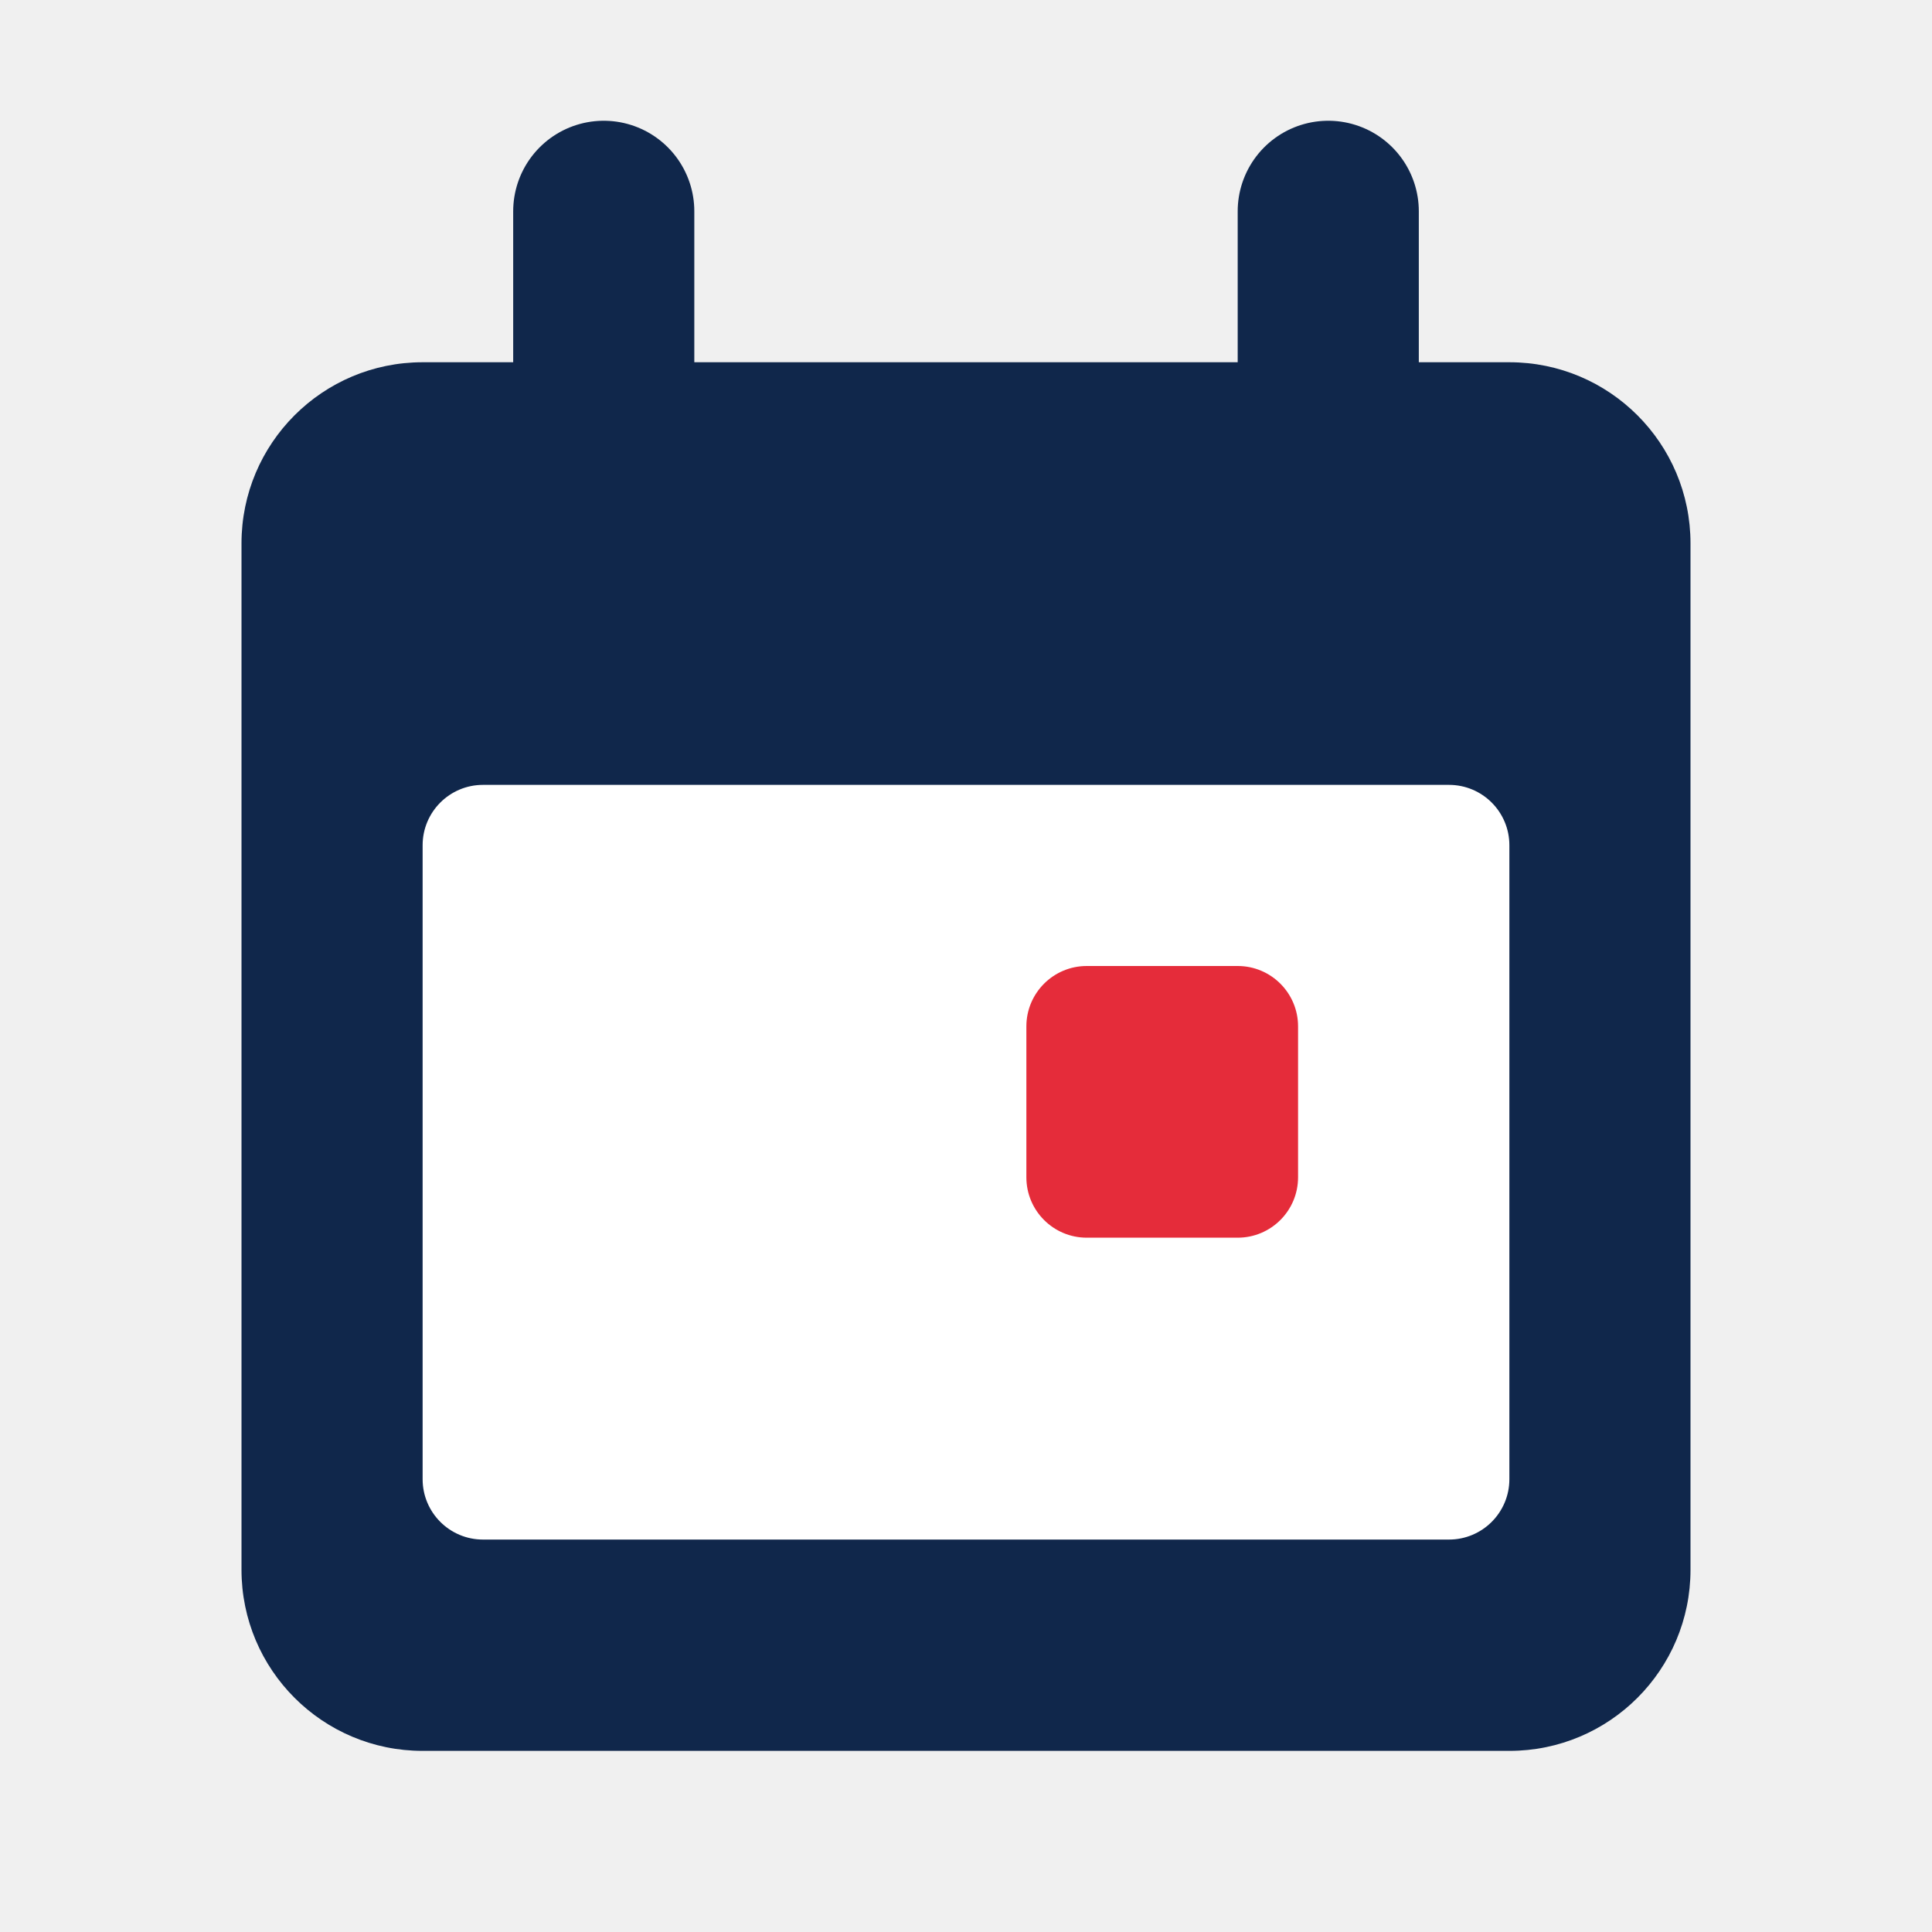
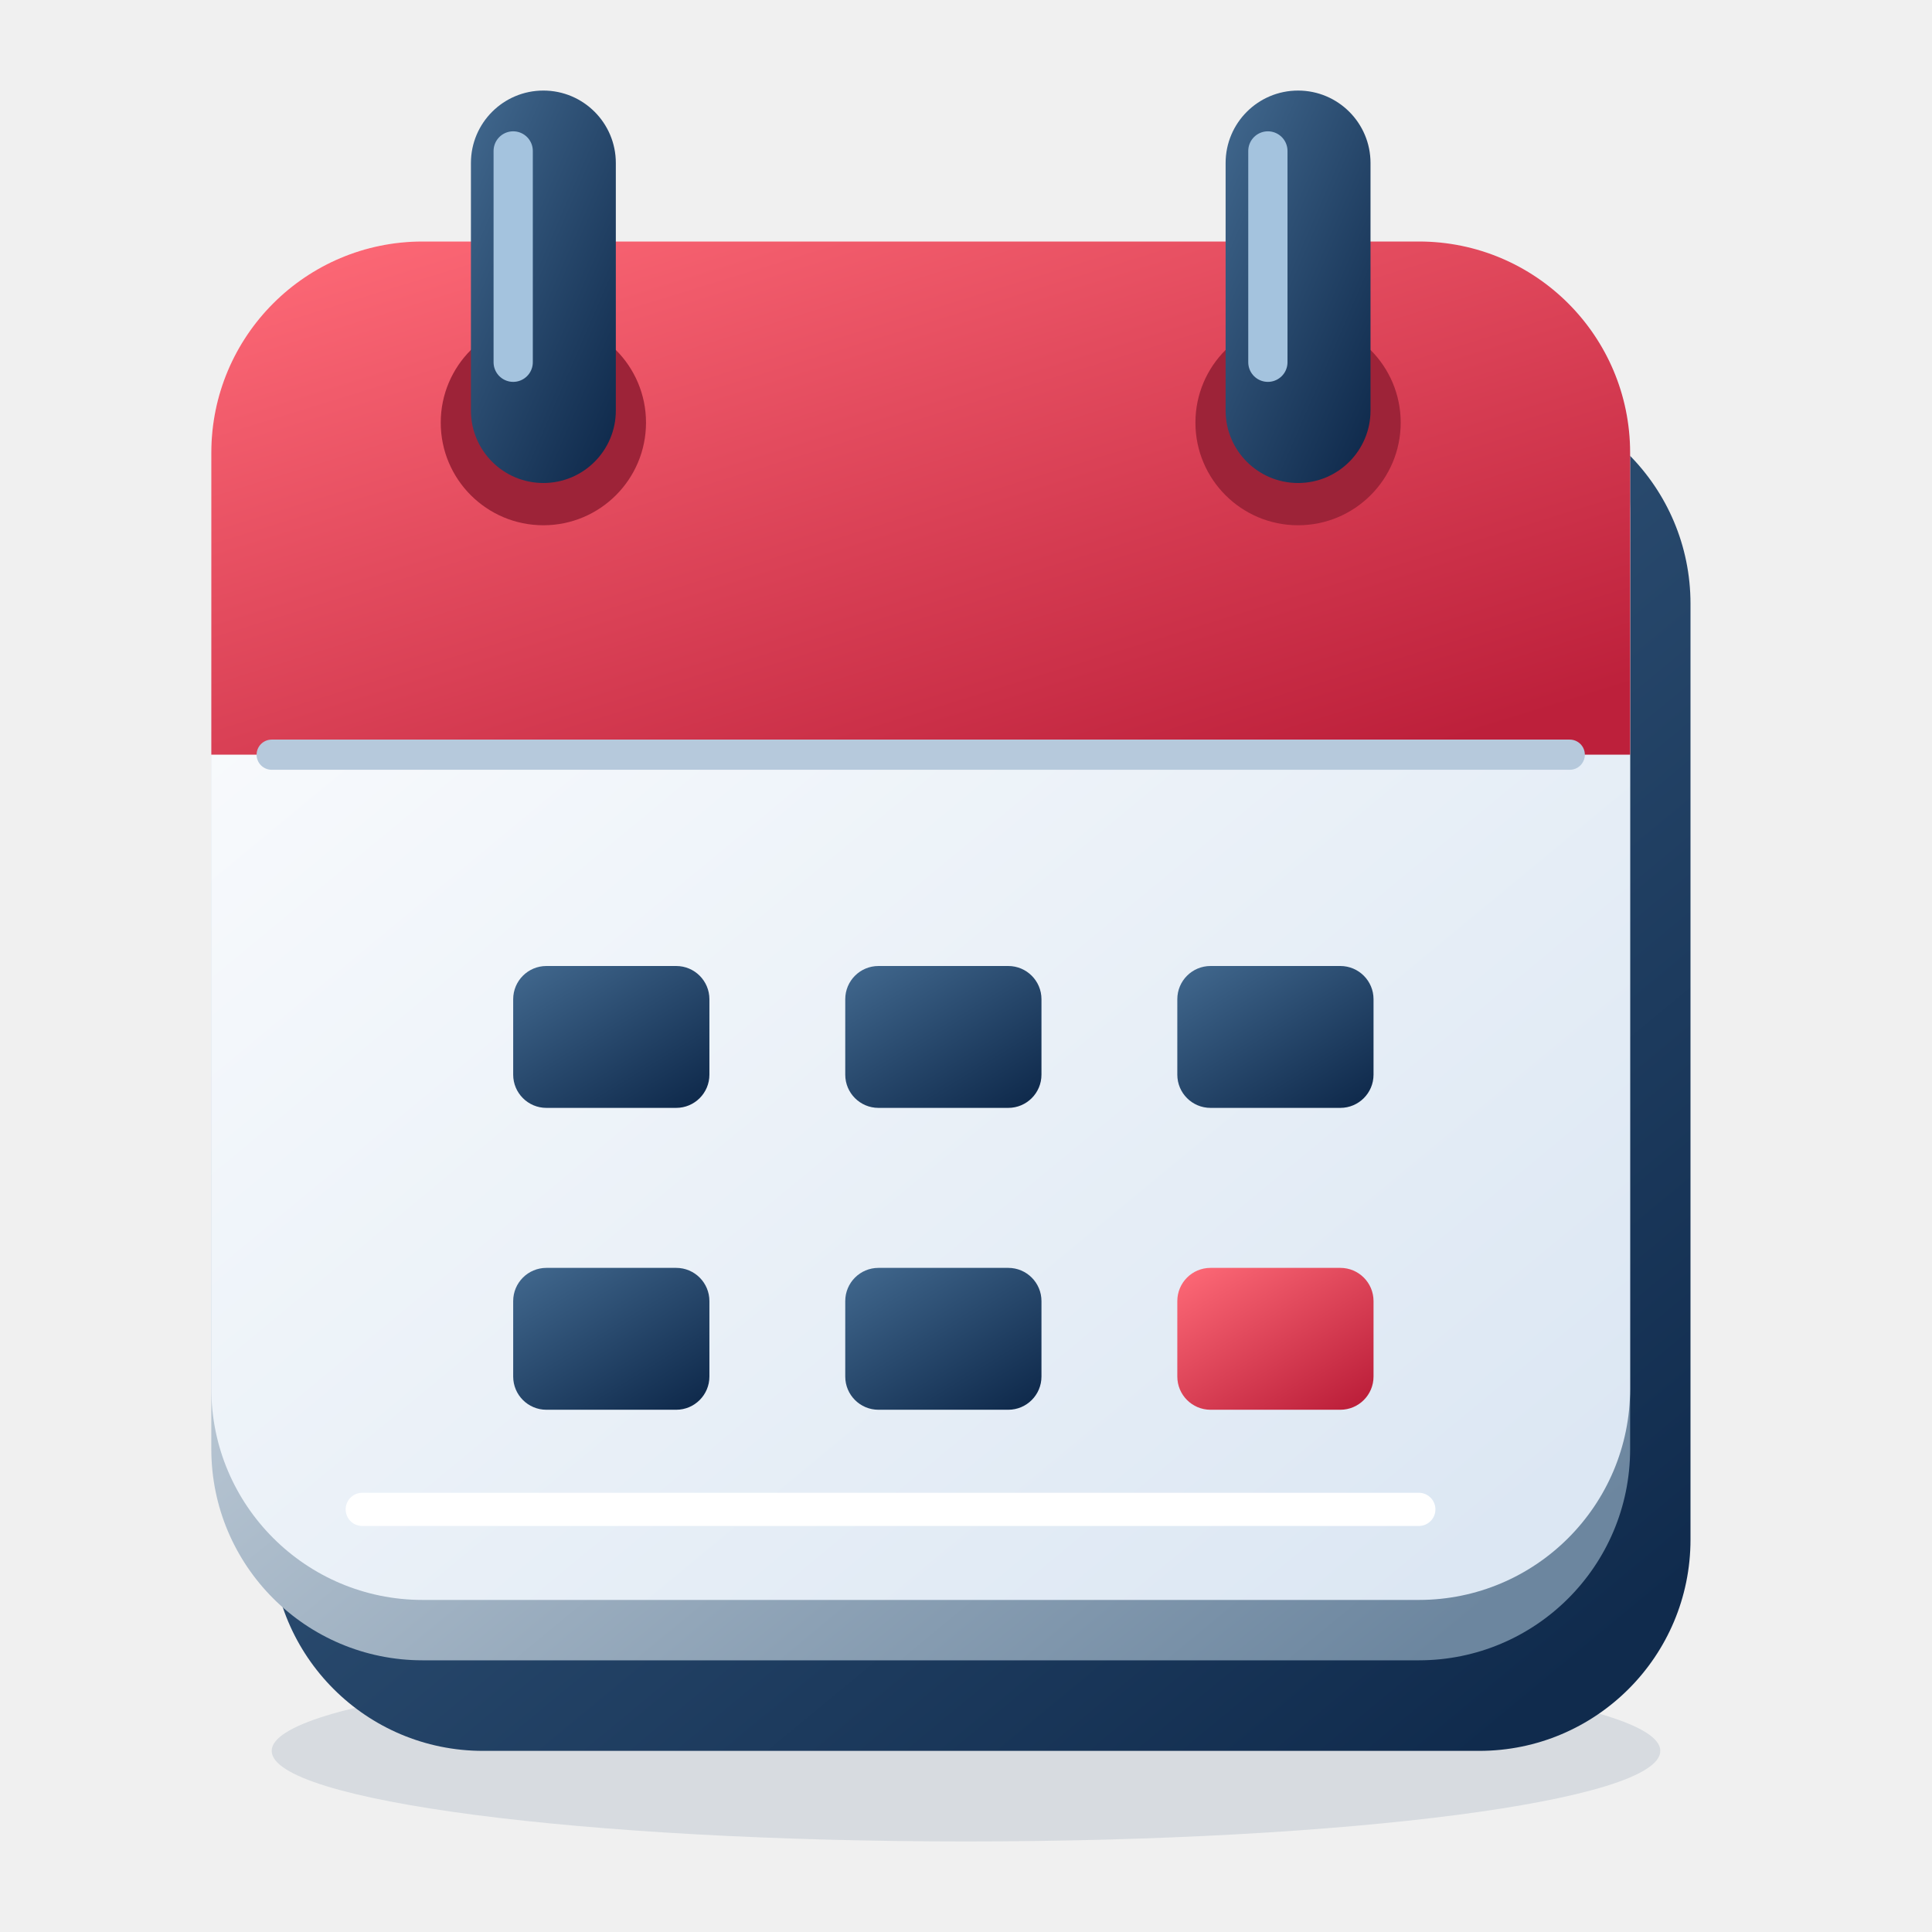
<svg xmlns="http://www.w3.org/2000/svg" viewBox="0 0 64 64">
-   <rect x="8" y="12" width="48" height="46" rx="6" fill="#10274b" />
-   <rect x="14" y="26" width="36" height="25" rx="2" fill="white" />
-   <path d="M20 7v13M44 7v13" stroke="#10274b" stroke-width="6" stroke-linecap="round" />
-   <rect x="34" y="32" width="9" height="9" rx="2" fill="#e52c3a" />
+   <defs>
+     <linearGradient id="k-paper" x1="0" y1="0" x2=".85" y2="1">
+       <stop stop-color="#ffffff" />
+       <stop offset="1" stop-color="#dce7f3" />
+     </linearGradient>
+     <linearGradient id="k-navy" x1="0" y1="0" x2=".85" y2="1">
+       <stop stop-color="#42698f" />
+       <stop offset="1" stop-color="#102b4d" />
+     </linearGradient>
+     <linearGradient id="k-blue" x1="0" y1="0" x2=".85" y2="1">
+       <stop stop-color="#64b5ff" />
+       <stop offset="1" stop-color="#1260ba" />
+     </linearGradient>
+     <linearGradient id="k-red" x1="0" y1="0" x2=".85" y2="1">
+       <stop stop-color="#ff6b78" />
+       <stop offset="1" stop-color="#bd203b" />
+     </linearGradient>
+     <linearGradient id="k-silver" x1="0" y1="0" x2=".85" y2="1">
+       <stop stop-color="#f8fcff" />
+       <stop offset="1" stop-color="#6c869f" />
+     </linearGradient>
+     <linearGradient id="k-green" x1="0" y1="0" x2=".85" y2="1">
+       <stop stop-color="#6ad8b2" />
+       <stop offset="1" stop-color="#147c68" />
+     </linearGradient>
+     <linearGradient id="k-purple" x1="0" y1="0" x2=".85" y2="1">
+       <stop stop-color="#ccacfa" />
+       <stop offset="1" stop-color="#8053bc" />
+     </linearGradient>
+     <linearGradient id="k-gold" x1="0" y1="0" x2=".85" y2="1">
+       <stop stop-color="#ffe6a0" />
+       <stop offset="1" stop-color="#df9b25" />
+     </linearGradient>
+     <linearGradient id="k-skin" x1="0" y1="0" x2=".85" y2="1">
+       <stop stop-color="#ffe1c5" />
+       <stop offset="1" stop-color="#d79873" />
+     </linearGradient>
+     <radialGradient id="k-glass" cx=".28" cy=".22" r=".85">
+       <stop stop-color="#fff" stop-opacity=".9" />
+       <stop offset=".55" stop-color="#d2ecff" stop-opacity=".45" />
+       <stop offset="1" stop-color="#5b9acb" stop-opacity=".65" />
+     </radialGradient>
+   </defs>
+   <ellipse cx="32" cy="58" rx="23" ry="3" fill="#183e67" opacity=".12" />
+   <rect x="9" y="13" width="47" height="45" rx="7" fill="url(#k-navy)" />
+   <rect x="7" y="10" width="47" height="45" rx="7" fill="url(#k-silver)" />
+   <rect x="7" y="8" width="47" height="45" rx="7" fill="url(#k-paper)" />
+   <path d="M14 8h33a7 7 0 0 1 7 7v10H7V15a7 7 0 0 1 7-7Z" fill="url(#k-red)" stroke="none" stroke-width="0" stroke-linecap="round" stroke-linejoin="round" />
+   <path d="M9 25h43" fill="none" stroke="#b6c9dc" stroke-width="1" stroke-linecap="round" stroke-linejoin="round" />
+   <circle cx="18" cy="14" r="3.4" fill="#9d2338" />
+   <rect x="15.6" y="3" width="4.8" height="13" rx="2.4" fill="url(#k-navy)" />
+   <path d="M17 5v7" fill="none" stroke="#a4c3de" stroke-width="1.3" stroke-linecap="round" stroke-linejoin="round" />
+   <circle cx="43" cy="14" r="3.4" fill="#9d2338" />
+   <rect x="40.6" y="3" width="4.8" height="13" rx="2.4" fill="url(#k-navy)" />
+   <path d="M42 5v7" fill="none" stroke="#a4c3de" stroke-width="1.3" stroke-linecap="round" stroke-linejoin="round" />
+   <rect x="17" y="32" width="6.5" height="4.7" rx="1.1" fill="url(#k-navy)" />
+   <rect x="28" y="32" width="6.5" height="4.7" rx="1.1" fill="url(#k-navy)" />
+   <rect x="39" y="32" width="6.5" height="4.7" rx="1.1" fill="url(#k-navy)" />
+   <rect x="17" y="42" width="6.5" height="4.7" rx="1.1" fill="url(#k-navy)" />
+   <rect x="28" y="42" width="6.5" height="4.7" rx="1.1" fill="url(#k-navy)" />
+   <rect x="39" y="42" width="6.5" height="4.7" rx="1.1" fill="url(#k-red)" />
+   <path d="M12 50h35" fill="none" stroke="#fff" stroke-width="1.1" stroke-linecap="round" stroke-linejoin="round" />
</svg>
